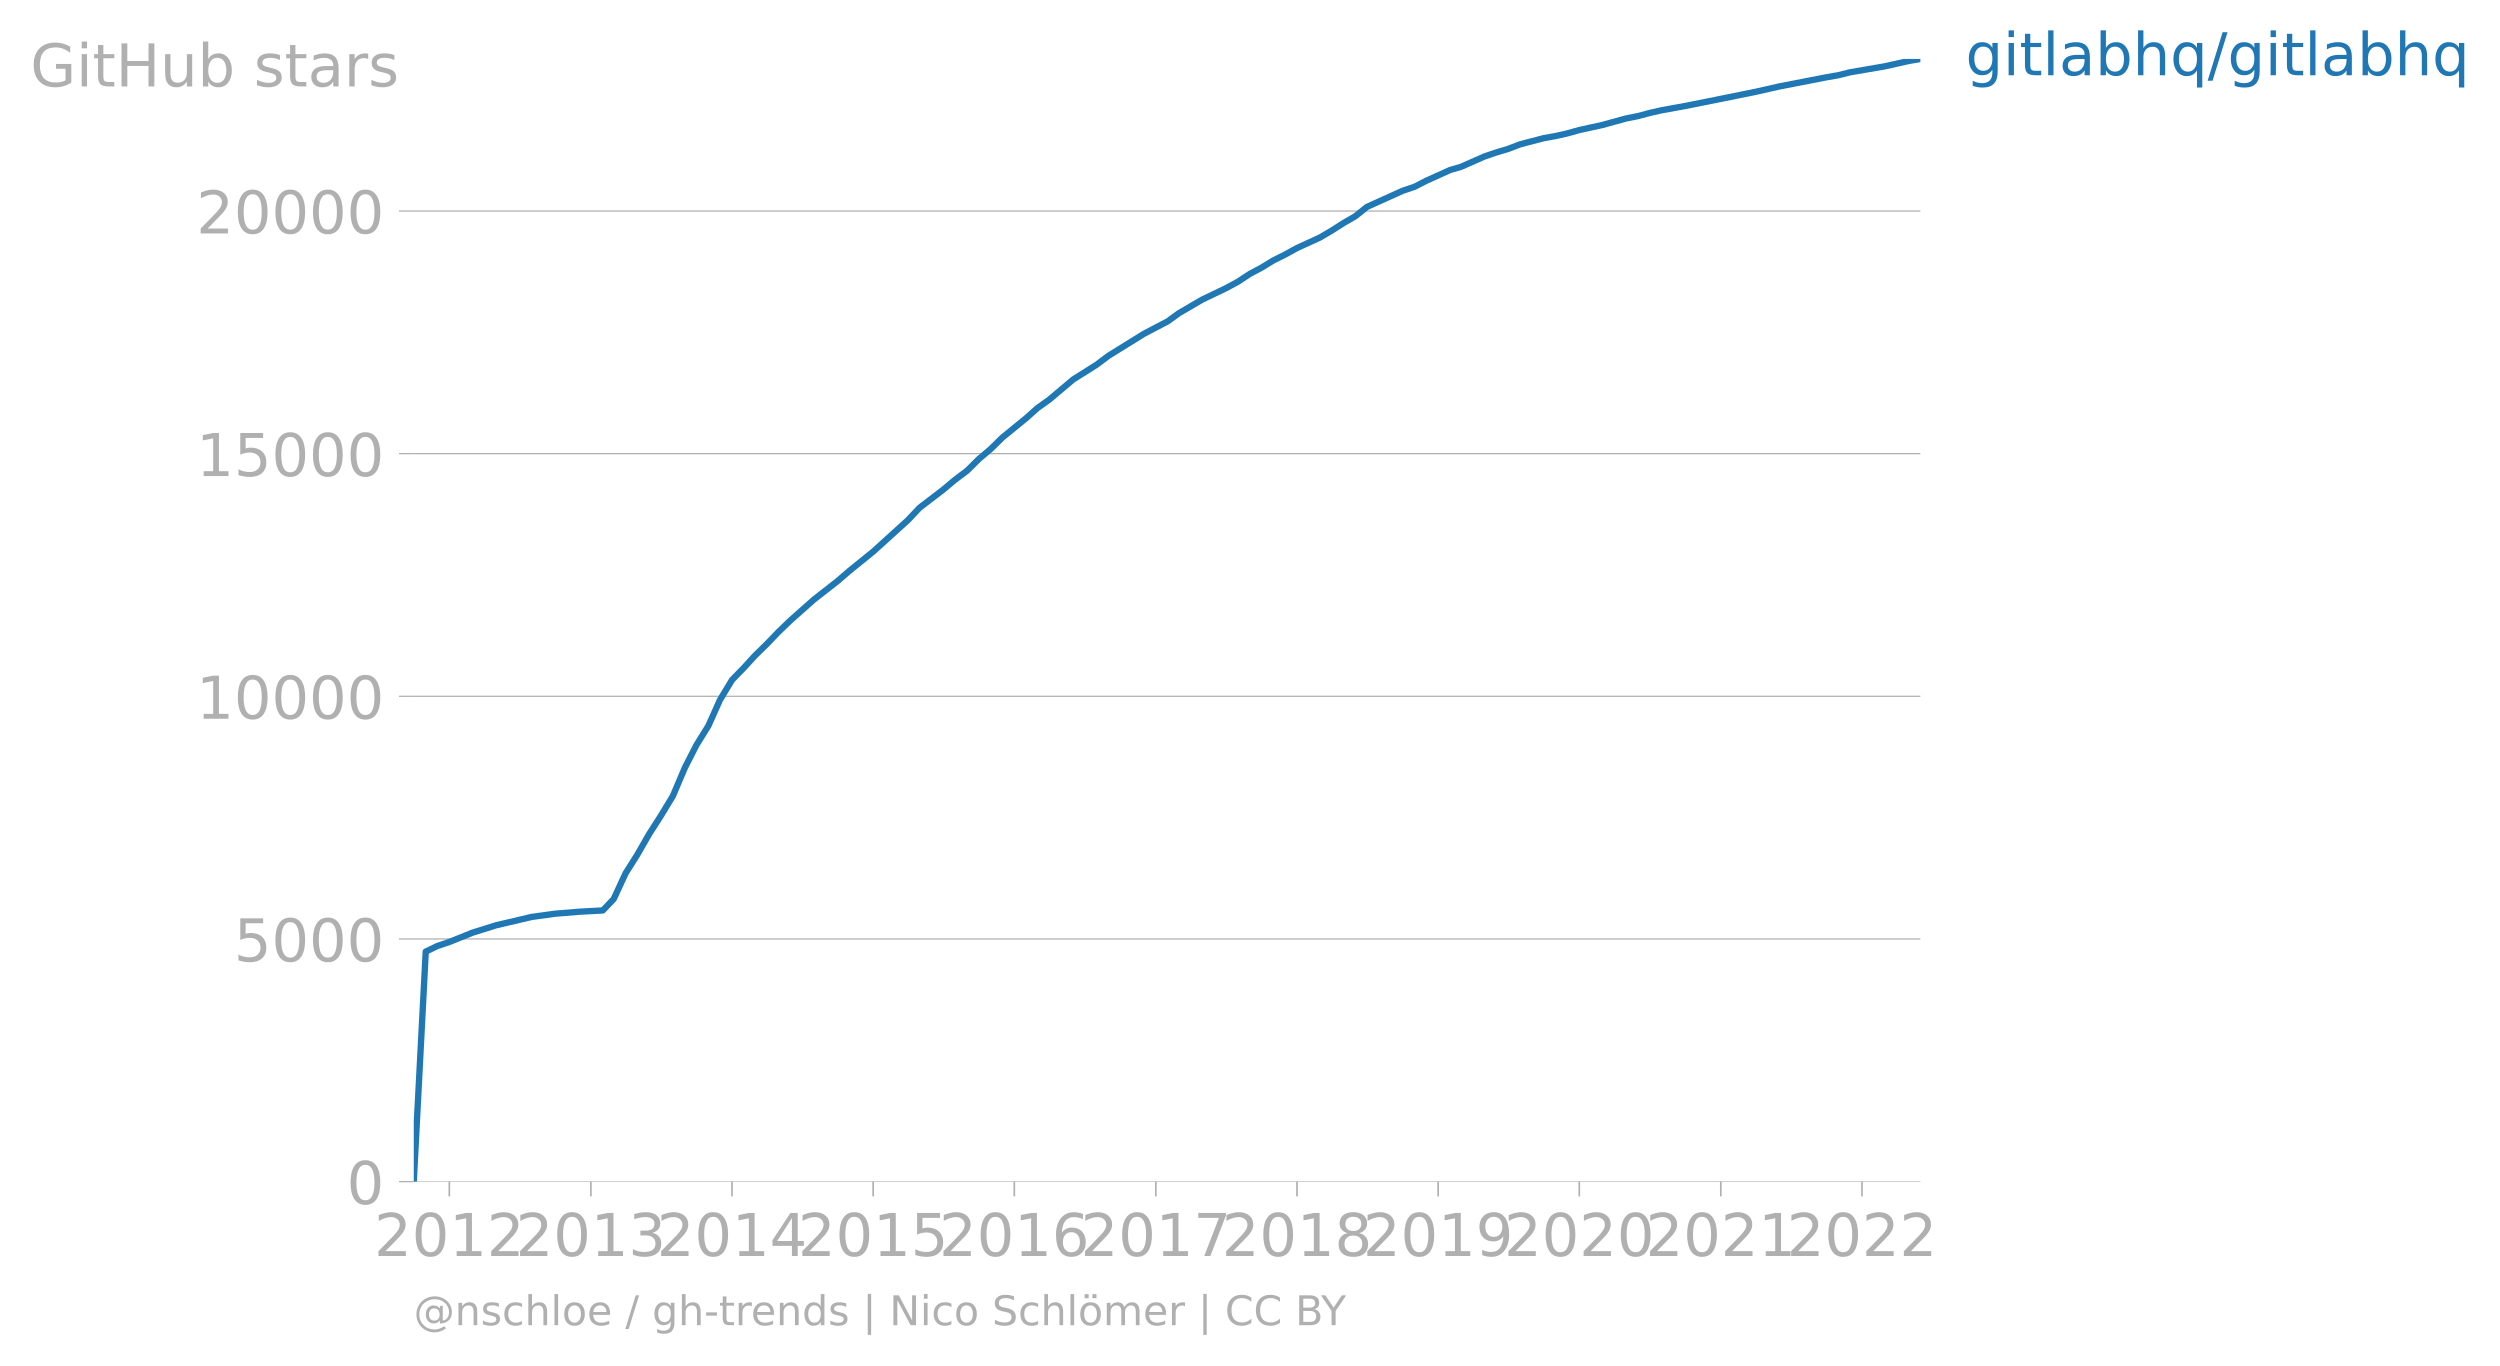
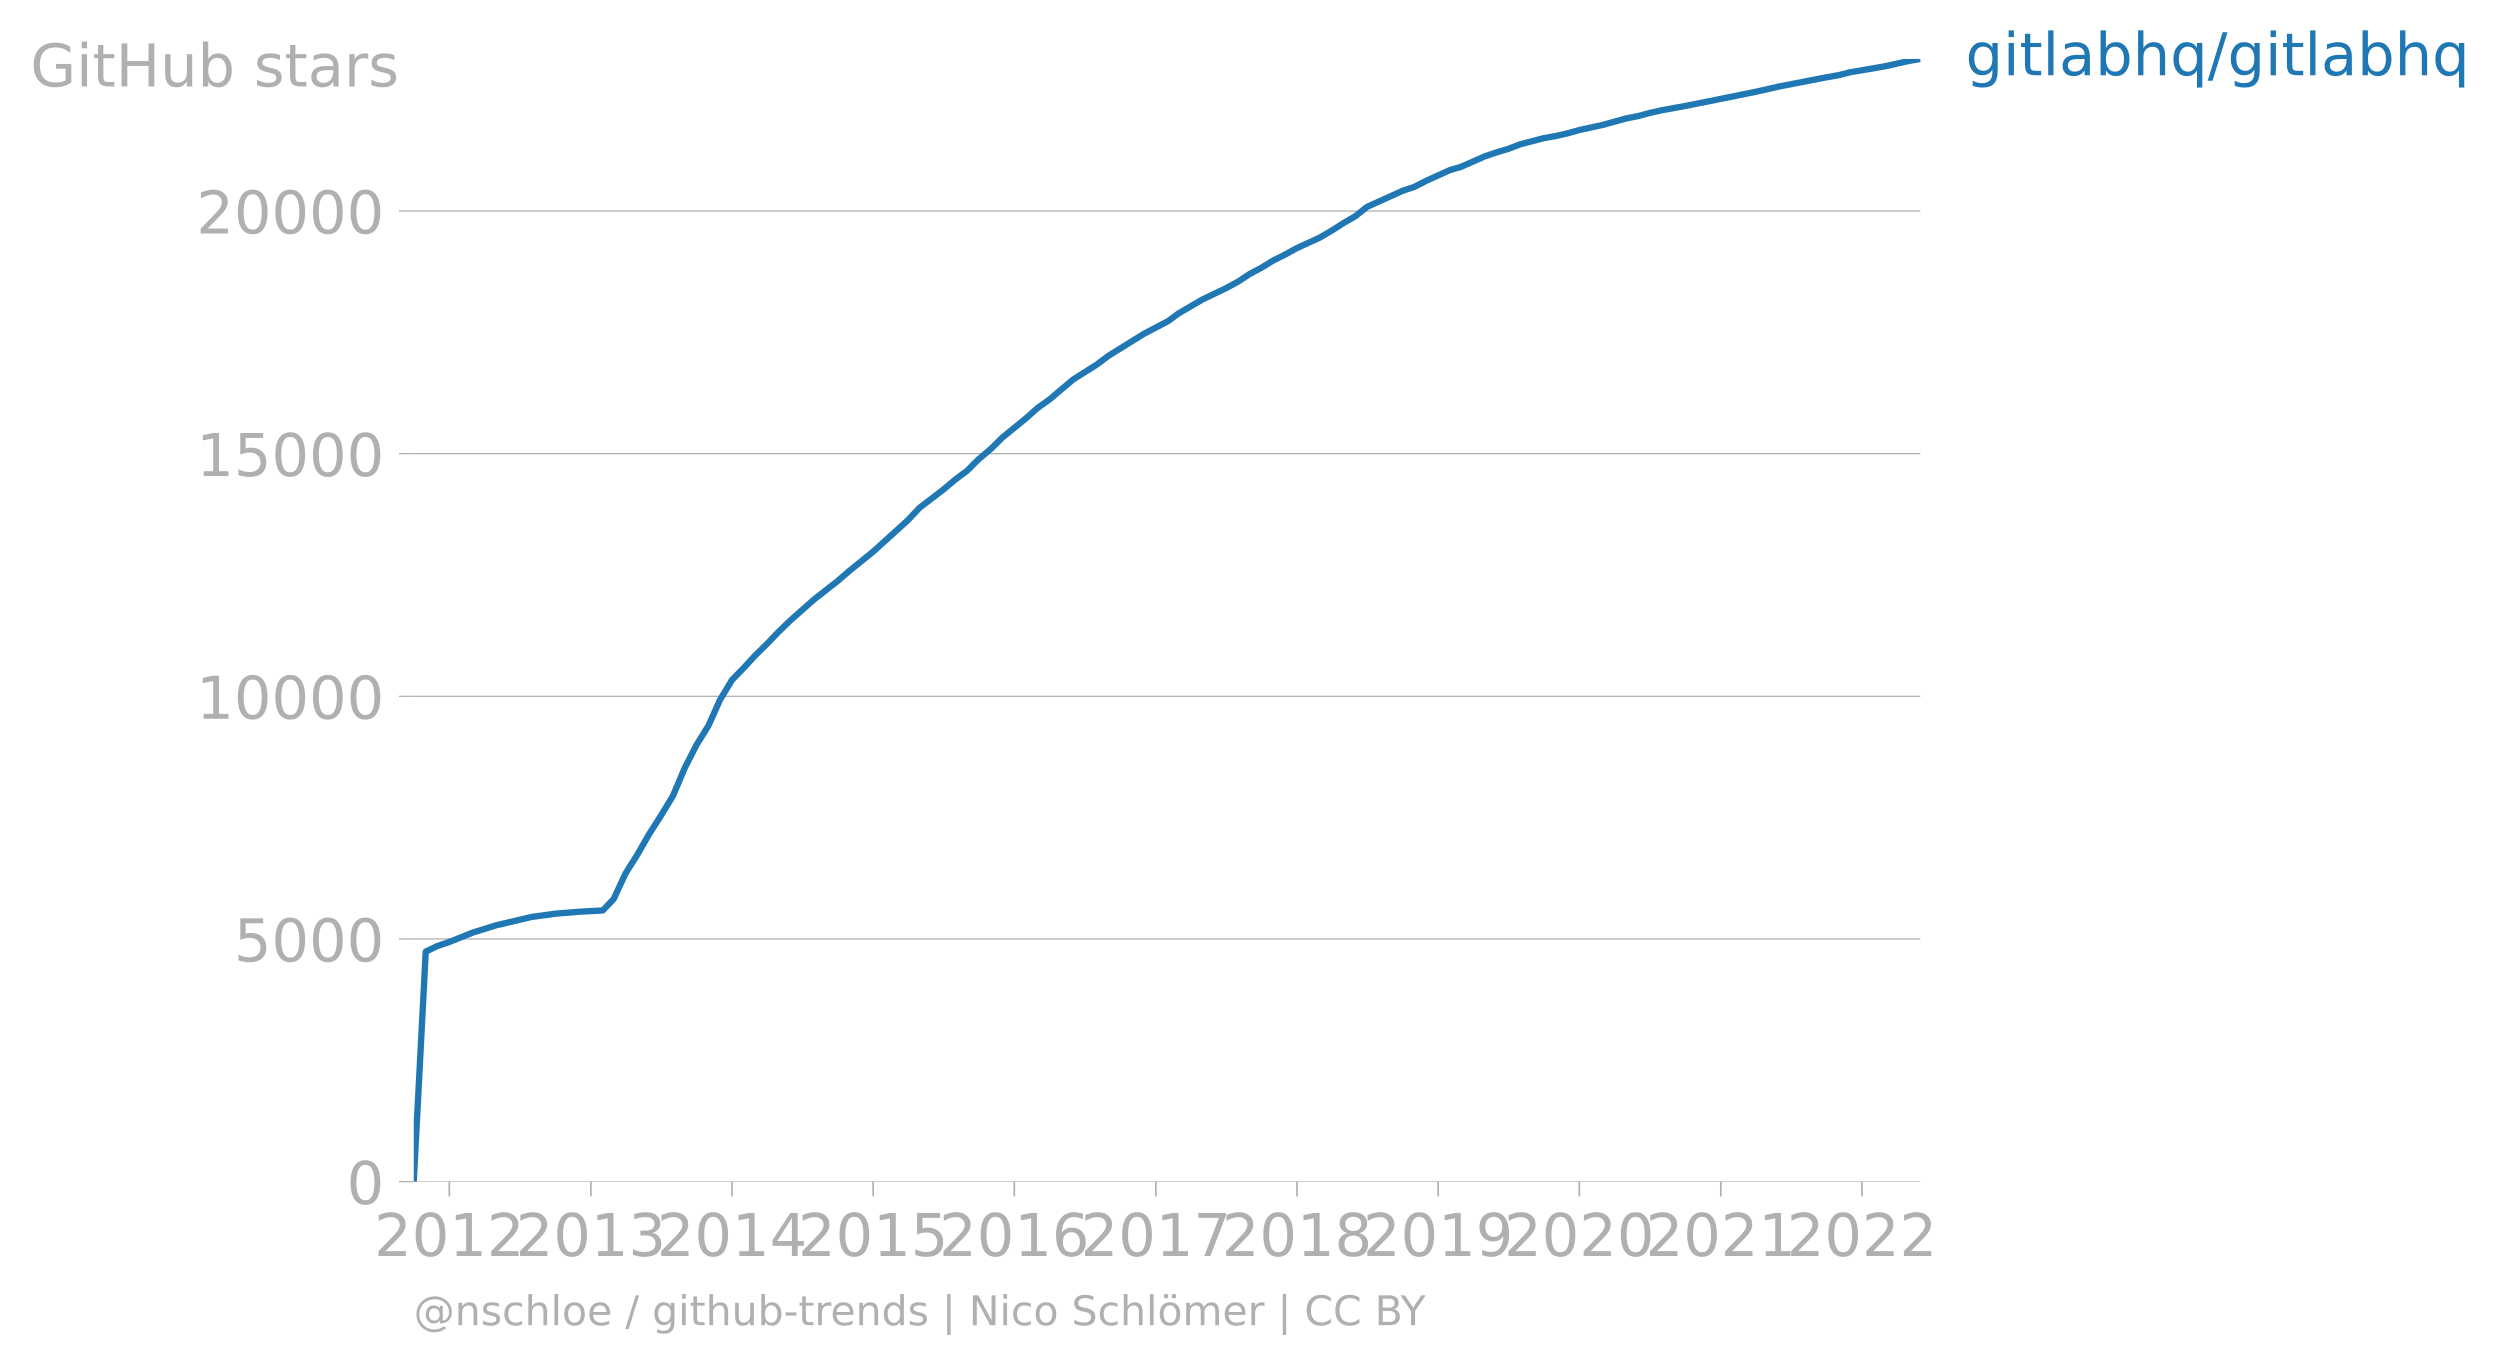
<svg xmlns="http://www.w3.org/2000/svg" xmlns:xlink="http://www.w3.org/1999/xlink" width="790.117" height="431.485" viewBox="0 0 592.588 323.614">
  <defs>
    <style>*{stroke-linejoin:round;stroke-linecap:butt}</style>
  </defs>
  <g id="figure_1">
    <path d="M0 323.614h592.588V0H0v323.614z" style="fill:none" id="patch_1" />
    <g id="axes_1">
      <path d="M98.073 280.087h357.12V13.975H98.073v266.112z" style="fill:none" id="patch_2" />
      <g id="matplotlib.axis_1">
        <g id="xtick_1">
          <g id="line2d_1">
            <defs>
-               <path id="m6d6379a040" d="M0 0v3.5" style="stroke:#b0b0b0;stroke-width:.4" />
-             </defs>
-             <use xlink:href="#m6d6379a040" x="106.506" y="280.087" style="fill:#b0b0b0;stroke:#b0b0b0;stroke-width:.4" />
+               <path id="m452422bfa7" d="M0 0v3.5" style="stroke:#b0b0b0;stroke-width:.4" />
+             </defs>
+             <use xlink:href="#m452422bfa7" x="106.506" y="280.087" style="fill:#b0b0b0;stroke:#b0b0b0;stroke-width:.4" />
          </g>
          <g style="fill:#b0b0b0" transform="matrix(.14 0 0 -.14 88.691 297.724)" id="text_1">
            <defs>
              <path id="DejaVuSans-32" d="M1228 531h2203V0H469v531q359 372 979 998 621 627 780 809 303 340 423 576 121 236 121 464 0 372-261 606-261 235-680 235-297 0-627-103-329-103-704-313v638q381 153 712 231 332 78 607 78 725 0 1156-363 431-362 431-968 0-288-108-546-107-257-392-607-78-91-497-524-418-433-1181-1211z" transform="scale(.01563)" />
              <path id="DejaVuSans-30" d="M2034 4250q-487 0-733-480-245-479-245-1442 0-959 245-1439 246-480 733-480 491 0 736 480 246 480 246 1439 0 963-246 1442-245 480-736 480zm0 500q785 0 1199-621 414-620 414-1801 0-1178-414-1799Q2819-91 2034-91q-784 0-1198 620-414 621-414 1799 0 1181 414 1801 414 621 1198 621z" transform="scale(.01563)" />
              <path id="DejaVuSans-31" d="M794 531h1031v3560L703 3866v575l1116 225h631V531h1031V0H794v531z" transform="scale(.01563)" />
            </defs>
            <use xlink:href="#DejaVuSans-32" />
            <use xlink:href="#DejaVuSans-30" x="63.623" />
            <use xlink:href="#DejaVuSans-31" x="127.246" />
            <use xlink:href="#DejaVuSans-32" x="190.869" />
          </g>
        </g>
        <g id="xtick_2">
-           <use xlink:href="#m6d6379a040" x="140.055" y="280.087" style="fill:#b0b0b0;stroke:#b0b0b0;stroke-width:.4" id="line2d_2" />
+           <use xlink:href="#m452422bfa7" x="140.055" y="280.087" style="fill:#b0b0b0;stroke:#b0b0b0;stroke-width:.4" id="line2d_2" />
          <g style="fill:#b0b0b0" transform="matrix(.14 0 0 -.14 122.24 297.724)" id="text_2">
            <defs>
              <path id="DejaVuSans-33" d="M2597 2516q453-97 707-404 255-306 255-756 0-690-475-1069Q2609-91 1734-91q-293 0-604 58T488 141v609q262-153 574-231 313-78 654-78 593 0 904 234t311 681q0 413-289 645-289 233-804 233h-544v519h569q465 0 712 186t247 536q0 359-255 551-254 193-729 193-260 0-557-57-297-56-653-174v562q360 100 674 150t592 50q719 0 1137-327 419-326 419-882 0-388-222-655t-631-370z" transform="scale(.01563)" />
            </defs>
            <use xlink:href="#DejaVuSans-32" />
            <use xlink:href="#DejaVuSans-30" x="63.623" />
            <use xlink:href="#DejaVuSans-31" x="127.246" />
            <use xlink:href="#DejaVuSans-33" x="190.869" />
          </g>
        </g>
        <g id="xtick_3">
-           <use xlink:href="#m6d6379a040" x="173.512" y="280.087" style="fill:#b0b0b0;stroke:#b0b0b0;stroke-width:.4" id="line2d_3" />
+           <use xlink:href="#m452422bfa7" x="173.512" y="280.087" style="fill:#b0b0b0;stroke:#b0b0b0;stroke-width:.4" id="line2d_3" />
          <g style="fill:#b0b0b0" transform="matrix(.14 0 0 -.14 155.697 297.724)" id="text_3">
            <defs>
              <path id="DejaVuSans-34" d="M2419 4116 825 1625h1594v2491zm-166 550h794V1625h666v-525h-666V0h-628v1100H313v609l1940 2957z" transform="scale(.01563)" />
            </defs>
            <use xlink:href="#DejaVuSans-32" />
            <use xlink:href="#DejaVuSans-30" x="63.623" />
            <use xlink:href="#DejaVuSans-31" x="127.246" />
            <use xlink:href="#DejaVuSans-34" x="190.869" />
          </g>
        </g>
        <g id="xtick_4">
-           <use xlink:href="#m6d6379a040" x="206.969" y="280.087" style="fill:#b0b0b0;stroke:#b0b0b0;stroke-width:.4" id="line2d_4" />
+           <use xlink:href="#m452422bfa7" x="206.969" y="280.087" style="fill:#b0b0b0;stroke:#b0b0b0;stroke-width:.4" id="line2d_4" />
          <g style="fill:#b0b0b0" transform="matrix(.14 0 0 -.14 189.154 297.724)" id="text_4">
            <defs>
              <path id="DejaVuSans-35" d="M691 4666h2478v-532H1269V2991q137 47 274 70 138 23 276 23 781 0 1237-428 457-428 457-1159 0-753-469-1171Q2575-91 1722-91q-294 0-599 50Q819 9 494 109v635q281-153 581-228t634-75q541 0 856 284 316 284 316 772 0 487-316 771-315 285-856 285-253 0-505-56-251-56-513-175v2344z" transform="scale(.01563)" />
            </defs>
            <use xlink:href="#DejaVuSans-32" />
            <use xlink:href="#DejaVuSans-30" x="63.623" />
            <use xlink:href="#DejaVuSans-31" x="127.246" />
            <use xlink:href="#DejaVuSans-35" x="190.869" />
          </g>
        </g>
        <g id="xtick_5">
-           <use xlink:href="#m6d6379a040" x="240.426" y="280.087" style="fill:#b0b0b0;stroke:#b0b0b0;stroke-width:.4" id="line2d_5" />
+           <use xlink:href="#m452422bfa7" x="240.426" y="280.087" style="fill:#b0b0b0;stroke:#b0b0b0;stroke-width:.4" id="line2d_5" />
          <g style="fill:#b0b0b0" transform="matrix(.14 0 0 -.14 222.611 297.724)" id="text_5">
            <defs>
              <path id="DejaVuSans-36" d="M2113 2584q-425 0-674-291-248-290-248-796 0-503 248-796 249-292 674-292t673 292q248 293 248 796 0 506-248 796-248 291-673 291zm1253 1979v-575q-238 112-480 171-242 60-480 60-625 0-955-422-329-422-376-1275 184 272 462 417 279 145 613 145 703 0 1111-427 408-426 408-1160 0-719-425-1154Q2819-91 2113-91q-810 0-1238 620-428 621-428 1799 0 1106 525 1764t1409 658q238 0 480-47t505-140z" transform="scale(.01563)" />
            </defs>
            <use xlink:href="#DejaVuSans-32" />
            <use xlink:href="#DejaVuSans-30" x="63.623" />
            <use xlink:href="#DejaVuSans-31" x="127.246" />
            <use xlink:href="#DejaVuSans-36" x="190.869" />
          </g>
        </g>
        <g id="xtick_6">
-           <use xlink:href="#m6d6379a040" x="273.975" y="280.087" style="fill:#b0b0b0;stroke:#b0b0b0;stroke-width:.4" id="line2d_6" />
+           <use xlink:href="#m452422bfa7" x="273.975" y="280.087" style="fill:#b0b0b0;stroke:#b0b0b0;stroke-width:.4" id="line2d_6" />
          <g style="fill:#b0b0b0" transform="matrix(.14 0 0 -.14 256.16 297.724)" id="text_6">
            <defs>
              <path id="DejaVuSans-37" d="M525 4666h3000v-269L1831 0h-659l1594 4134H525v532z" transform="scale(.01563)" />
            </defs>
            <use xlink:href="#DejaVuSans-32" />
            <use xlink:href="#DejaVuSans-30" x="63.623" />
            <use xlink:href="#DejaVuSans-31" x="127.246" />
            <use xlink:href="#DejaVuSans-37" x="190.869" />
          </g>
        </g>
        <g id="xtick_7">
-           <use xlink:href="#m6d6379a040" x="307.432" y="280.087" style="fill:#b0b0b0;stroke:#b0b0b0;stroke-width:.4" id="line2d_7" />
+           <use xlink:href="#m452422bfa7" x="307.432" y="280.087" style="fill:#b0b0b0;stroke:#b0b0b0;stroke-width:.4" id="line2d_7" />
          <g style="fill:#b0b0b0" transform="matrix(.14 0 0 -.14 289.617 297.724)" id="text_7">
            <defs>
              <path id="DejaVuSans-38" d="M2034 2216q-450 0-708-241-257-241-257-662 0-422 257-663 258-241 708-241t709 242q260 243 260 662 0 421-258 662-257 241-711 241zm-631 268q-406 100-633 378-226 279-226 679 0 559 398 884 399 325 1092 325 697 0 1094-325t397-884q0-400-227-679-226-278-629-378 456-106 710-416 255-309 255-755 0-679-414-1042Q2806-91 2034-91q-771 0-1186 362-414 363-414 1042 0 446 256 755 257 310 713 416zm-231 997q0-362 226-565 227-203 636-203 407 0 636 203 230 203 230 565 0 363-230 566-229 203-636 203-409 0-636-203-226-203-226-566z" transform="scale(.01563)" />
            </defs>
            <use xlink:href="#DejaVuSans-32" />
            <use xlink:href="#DejaVuSans-30" x="63.623" />
            <use xlink:href="#DejaVuSans-31" x="127.246" />
            <use xlink:href="#DejaVuSans-38" x="190.869" />
          </g>
        </g>
        <g id="xtick_8">
-           <use xlink:href="#m6d6379a040" x="340.889" y="280.087" style="fill:#b0b0b0;stroke:#b0b0b0;stroke-width:.4" id="line2d_8" />
+           <use xlink:href="#m452422bfa7" x="340.889" y="280.087" style="fill:#b0b0b0;stroke:#b0b0b0;stroke-width:.4" id="line2d_8" />
          <g style="fill:#b0b0b0" transform="matrix(.14 0 0 -.14 323.074 297.724)" id="text_8">
            <defs>
              <path id="DejaVuSans-39" d="M703 97v575q238-113 481-172 244-59 479-59 625 0 954 420 330 420 377 1277-181-269-460-413-278-144-615-144-700 0-1108 423-408 424-408 1159 0 718 425 1152 425 435 1131 435 810 0 1236-621 427-620 427-1801 0-1103-524-1761Q2575-91 1691-91q-238 0-482 47Q966 3 703 97zm1256 1978q425 0 673 290 249 291 249 798 0 503-249 795-248 292-673 292t-673-292q-248-292-248-795 0-507 248-798 248-290 673-290z" transform="scale(.01563)" />
            </defs>
            <use xlink:href="#DejaVuSans-32" />
            <use xlink:href="#DejaVuSans-30" x="63.623" />
            <use xlink:href="#DejaVuSans-31" x="127.246" />
            <use xlink:href="#DejaVuSans-39" x="190.869" />
          </g>
        </g>
        <g id="xtick_9">
-           <use xlink:href="#m6d6379a040" x="374.346" y="280.087" style="fill:#b0b0b0;stroke:#b0b0b0;stroke-width:.4" id="line2d_9" />
+           <use xlink:href="#m452422bfa7" x="374.346" y="280.087" style="fill:#b0b0b0;stroke:#b0b0b0;stroke-width:.4" id="line2d_9" />
          <g style="fill:#b0b0b0" transform="matrix(.14 0 0 -.14 356.531 297.724)" id="text_9">
            <use xlink:href="#DejaVuSans-32" />
            <use xlink:href="#DejaVuSans-30" x="63.623" />
            <use xlink:href="#DejaVuSans-32" x="127.246" />
            <use xlink:href="#DejaVuSans-30" x="190.869" />
          </g>
        </g>
        <g id="xtick_10">
-           <use xlink:href="#m6d6379a040" x="407.895" y="280.087" style="fill:#b0b0b0;stroke:#b0b0b0;stroke-width:.4" id="line2d_10" />
+           <use xlink:href="#m452422bfa7" x="407.895" y="280.087" style="fill:#b0b0b0;stroke:#b0b0b0;stroke-width:.4" id="line2d_10" />
          <g style="fill:#b0b0b0" transform="matrix(.14 0 0 -.14 390.08 297.724)" id="text_10">
            <use xlink:href="#DejaVuSans-32" />
            <use xlink:href="#DejaVuSans-30" x="63.623" />
            <use xlink:href="#DejaVuSans-32" x="127.246" />
            <use xlink:href="#DejaVuSans-31" x="190.869" />
          </g>
        </g>
        <g id="xtick_11">
-           <use xlink:href="#m6d6379a040" x="441.352" y="280.087" style="fill:#b0b0b0;stroke:#b0b0b0;stroke-width:.4" id="line2d_11" />
+           <use xlink:href="#m452422bfa7" x="441.352" y="280.087" style="fill:#b0b0b0;stroke:#b0b0b0;stroke-width:.4" id="line2d_11" />
          <g style="fill:#b0b0b0" transform="matrix(.14 0 0 -.14 423.537 297.724)" id="text_11">
            <use xlink:href="#DejaVuSans-32" />
            <use xlink:href="#DejaVuSans-30" x="63.623" />
            <use xlink:href="#DejaVuSans-32" x="127.246" />
            <use xlink:href="#DejaVuSans-32" x="190.869" />
          </g>
        </g>
      </g>
      <g id="matplotlib.axis_2">
        <g id="ytick_1">
-           <path d="M98.073 280.087h357.12" clip-path="url(#p3cb514f89e)" style="fill:none;stroke:#b0b0b0;stroke-width:.3;stroke-linecap:square" id="line2d_12" />
+           <path d="M98.073 280.087h357.12" clip-path="url(#p6743af47c4)" style="fill:none;stroke:#b0b0b0;stroke-width:.3;stroke-linecap:square" id="line2d_12" />
          <g id="line2d_13">
            <defs>
-               <path id="mfc9bddc46d" d="M0 0h-3.5" style="stroke:#b0b0b0;stroke-width:.3" />
-             </defs>
-             <use xlink:href="#mfc9bddc46d" x="98.073" y="280.087" style="fill:#b0b0b0;stroke:#b0b0b0;stroke-width:.3" />
+               <path id="m0ff14ba2dc" d="M0 0h-3.5" style="stroke:#b0b0b0;stroke-width:.3" />
+             </defs>
+             <use xlink:href="#m0ff14ba2dc" x="98.073" y="280.087" style="fill:#b0b0b0;stroke:#b0b0b0;stroke-width:.3" />
          </g>
          <use xlink:href="#DejaVuSans-30" style="fill:#b0b0b0" transform="matrix(.14 0 0 -.14 82.166 285.406)" id="text_12" />
        </g>
        <g id="ytick_2">
-           <path d="M98.073 222.569h357.12" clip-path="url(#p3cb514f89e)" style="fill:none;stroke:#b0b0b0;stroke-width:.3;stroke-linecap:square" id="line2d_14" />
-           <use xlink:href="#mfc9bddc46d" x="98.073" y="222.569" style="fill:#b0b0b0;stroke:#b0b0b0;stroke-width:.3" id="line2d_15" />
+           <path d="M98.073 222.569h357.12" clip-path="url(#p6743af47c4)" style="fill:none;stroke:#b0b0b0;stroke-width:.3;stroke-linecap:square" id="line2d_14" />
+           <use xlink:href="#m0ff14ba2dc" x="98.073" y="222.569" style="fill:#b0b0b0;stroke:#b0b0b0;stroke-width:.3" id="line2d_15" />
          <g style="fill:#b0b0b0" transform="matrix(.14 0 0 -.14 55.443 227.888)" id="text_13">
            <use xlink:href="#DejaVuSans-35" />
            <use xlink:href="#DejaVuSans-30" x="63.623" />
            <use xlink:href="#DejaVuSans-30" x="127.246" />
            <use xlink:href="#DejaVuSans-30" x="190.869" />
          </g>
        </g>
        <g id="ytick_3">
-           <path d="M98.073 165.051h357.12" clip-path="url(#p3cb514f89e)" style="fill:none;stroke:#b0b0b0;stroke-width:.3;stroke-linecap:square" id="line2d_16" />
-           <use xlink:href="#mfc9bddc46d" x="98.073" y="165.051" style="fill:#b0b0b0;stroke:#b0b0b0;stroke-width:.3" id="line2d_17" />
+           <path d="M98.073 165.051h357.12" clip-path="url(#p6743af47c4)" style="fill:none;stroke:#b0b0b0;stroke-width:.3;stroke-linecap:square" id="line2d_16" />
+           <use xlink:href="#m0ff14ba2dc" x="98.073" y="165.051" style="fill:#b0b0b0;stroke:#b0b0b0;stroke-width:.3" id="line2d_17" />
          <g style="fill:#b0b0b0" transform="matrix(.14 0 0 -.14 46.536 170.37)" id="text_14">
            <use xlink:href="#DejaVuSans-31" />
            <use xlink:href="#DejaVuSans-30" x="63.623" />
            <use xlink:href="#DejaVuSans-30" x="127.246" />
            <use xlink:href="#DejaVuSans-30" x="190.869" />
            <use xlink:href="#DejaVuSans-30" x="254.492" />
          </g>
        </g>
        <g id="ytick_4">
-           <path d="M98.073 107.533h357.12" clip-path="url(#p3cb514f89e)" style="fill:none;stroke:#b0b0b0;stroke-width:.3;stroke-linecap:square" id="line2d_18" />
-           <use xlink:href="#mfc9bddc46d" x="98.073" y="107.533" style="fill:#b0b0b0;stroke:#b0b0b0;stroke-width:.3" id="line2d_19" />
+           <path d="M98.073 107.533h357.12" clip-path="url(#p6743af47c4)" style="fill:none;stroke:#b0b0b0;stroke-width:.3;stroke-linecap:square" id="line2d_18" />
+           <use xlink:href="#m0ff14ba2dc" x="98.073" y="107.533" style="fill:#b0b0b0;stroke:#b0b0b0;stroke-width:.3" id="line2d_19" />
          <g style="fill:#b0b0b0" transform="matrix(.14 0 0 -.14 46.536 112.852)" id="text_15">
            <use xlink:href="#DejaVuSans-31" />
            <use xlink:href="#DejaVuSans-35" x="63.623" />
            <use xlink:href="#DejaVuSans-30" x="127.246" />
            <use xlink:href="#DejaVuSans-30" x="190.869" />
            <use xlink:href="#DejaVuSans-30" x="254.492" />
          </g>
        </g>
        <g id="ytick_5">
-           <path d="M98.073 50.015h357.12" clip-path="url(#p3cb514f89e)" style="fill:none;stroke:#b0b0b0;stroke-width:.3;stroke-linecap:square" id="line2d_20" />
-           <use xlink:href="#mfc9bddc46d" x="98.073" y="50.015" style="fill:#b0b0b0;stroke:#b0b0b0;stroke-width:.3" id="line2d_21" />
+           <path d="M98.073 50.015h357.12" clip-path="url(#p6743af47c4)" style="fill:none;stroke:#b0b0b0;stroke-width:.3;stroke-linecap:square" id="line2d_20" />
+           <use xlink:href="#m0ff14ba2dc" x="98.073" y="50.015" style="fill:#b0b0b0;stroke:#b0b0b0;stroke-width:.3" id="line2d_21" />
          <g style="fill:#b0b0b0" transform="matrix(.14 0 0 -.14 46.536 55.334)" id="text_16">
            <use xlink:href="#DejaVuSans-32" />
            <use xlink:href="#DejaVuSans-30" x="63.623" />
            <use xlink:href="#DejaVuSans-30" x="127.246" />
            <use xlink:href="#DejaVuSans-30" x="190.869" />
            <use xlink:href="#DejaVuSans-30" x="254.492" />
          </g>
        </g>
        <g style="fill:#b0b0b0" transform="matrix(.14 0 0 -.14 7.2 20.493)" id="text_17">
          <defs>
            <path id="DejaVuSans-47" d="M3809 666v1253H2778v519h1656V434q-365-259-806-392-440-133-940-133-1094 0-1712 639-617 640-617 1780 0 1144 617 1783 618 639 1712 639 456 0 867-113 411-112 758-331v-672q-350 297-744 447t-828 150q-857 0-1287-478-429-478-429-1425 0-944 429-1422 430-478 1287-478 334 0 596 58 263 58 472 180z" transform="scale(.01563)" />
            <path id="DejaVuSans-69" d="M603 3500h575V0H603v3500zm0 1363h575v-729H603v729z" transform="scale(.01563)" />
            <path id="DejaVuSans-74" d="M1172 4494v-994h1184v-447H1172V1153q0-428 117-550t477-122h590V0h-590q-666 0-919 248-253 249-253 905v1900H172v447h422v994h578z" transform="scale(.01563)" />
            <path id="DejaVuSans-48" d="M628 4666h631V2753h2294v1913h631V0h-631v2222H1259V0H628v4666z" transform="scale(.01563)" />
            <path id="DejaVuSans-75" d="M544 1381v2119h575V1403q0-497 193-746 194-248 582-248 465 0 735 297 271 297 271 810v1984h575V0h-575v538q-209-319-486-474-276-155-642-155-603 0-916 375-312 375-312 1097zm1447 2203z" transform="scale(.01563)" />
            <path id="DejaVuSans-62" d="M3116 1747q0 634-261 995t-717 361q-457 0-718-361t-261-995q0-634 261-995t718-361q456 0 717 361t261 995zM1159 2969q182 312 458 463 277 152 661 152 638 0 1036-506 399-506 399-1331T3314 415Q2916-91 2278-91q-384 0-661 152-276 152-458 464V0H581v4863h578V2969z" transform="scale(.01563)" />
            <path id="DejaVuSans-73" d="M2834 3397v-544q-243 125-506 187-262 63-544 63-428 0-642-131t-214-394q0-200 153-314t616-217l197-44q612-131 870-370t258-667q0-488-386-773Q2250-91 1575-91q-281 0-586 55T347 128v594q319-166 628-249 309-82 613-82 406 0 624 139 219 139 219 392 0 234-158 359-157 125-692 241l-200 47q-534 112-772 345-237 233-237 639 0 494 350 762 350 269 994 269 318 0 599-47 282-46 519-140z" transform="scale(.01563)" />
            <path id="DejaVuSans-61" d="M2194 1759q-697 0-966-159t-269-544q0-306 202-486 202-179 548-179 479 0 768 339t289 901v128h-572zm1147 238V0h-575v531q-197-318-491-470T1556-91q-537 0-855 302-317 302-317 808 0 590 395 890 396 300 1180 300h807v57q0 397-261 614t-733 217q-300 0-585-72-284-72-546-216v532q315 122 612 182 297 61 578 61 760 0 1135-394 375-393 375-1193z" transform="scale(.01563)" />
            <path id="DejaVuSans-72" d="M2631 2963q-97 56-211 82-114 27-251 27-488 0-749-317t-261-911V0H581v3500h578v-544q182 319 472 473 291 155 707 155 59 0 131-8 72-7 159-23l3-590z" transform="scale(.01563)" />
          </defs>
          <use xlink:href="#DejaVuSans-47" />
          <use xlink:href="#DejaVuSans-69" x="77.49" />
          <use xlink:href="#DejaVuSans-74" x="105.273" />
          <use xlink:href="#DejaVuSans-48" x="144.482" />
          <use xlink:href="#DejaVuSans-75" x="219.678" />
          <use xlink:href="#DejaVuSans-62" x="283.057" />
          <use xlink:href="#DejaVuSans-20" x="346.533" />
          <use xlink:href="#DejaVuSans-73" x="378.32" />
          <use xlink:href="#DejaVuSans-74" x="430.42" />
          <use xlink:href="#DejaVuSans-61" x="469.629" />
          <use xlink:href="#DejaVuSans-72" x="530.908" />
          <use xlink:href="#DejaVuSans-73" x="572.021" />
        </g>
      </g>
-       <path d="m98.073 280.087 2.842-54.516 2.75-1.334 2.841-.955 5.5-2.209 5.591-1.748 8.433-1.979 5.592-.77 5.591-.46 5.683-.311 2.567-2.704 2.842-6.131 2.75-4.36 2.841-4.946 2.75-4.291 2.841-4.682 2.842-6.695 2.75-5.384 2.842-4.59 2.75-6.143 2.841-4.705 2.842-2.922 2.566-2.806 2.842-2.784 2.75-2.865 2.841-2.738 5.592-4.958 5.591-4.37 2.842-2.451 5.591-4.521 8.25-7.477 2.75-2.922 5.591-4.28 2.842-2.38 2.841-2.13 2.75-2.737 2.842-2.404 2.75-2.703 5.683-4.636 2.658-2.37 2.841-2.036 5.592-4.717 5.591-3.531 2.842-2.129 8.341-5.176 5.683-2.98 2.567-1.875 5.591-3.267 5.592-2.68 2.841-1.53 2.842-1.875 2.75-1.461 2.842-1.737 2.75-1.369 2.841-1.564 5.408-2.474 2.842-1.668 2.75-1.76 2.841-1.645 2.75-2.208 8.433-3.808 2.842-.955 2.75-1.415 5.683-2.565 2.566-.748 5.592-2.462 2.841-.966 2.75-.817 2.842-1.093 5.591-1.46 2.842-.507 2.75-.62 2.841-.795 5.5-1.207 5.591-1.542 2.842-.564 2.75-.736 2.841-.644 5.592-1.012 5.591-1.116 11.092-2.243 5.591-1.266 11.183-2.174 2.842-.495 2.75-.69 8.25-1.415 5.59-1.254 2.842-.494h0" clip-path="url(#p3cb514f89e)" style="fill:none;stroke:#1f77b4;stroke-width:1.5;stroke-linecap:square" id="line2d_22" />
+       <path d="m98.073 280.087 2.842-54.516 2.75-1.334 2.841-.955 5.5-2.209 5.591-1.748 8.433-1.979 5.592-.77 5.591-.46 5.683-.311 2.567-2.704 2.842-6.131 2.75-4.36 2.841-4.946 2.75-4.291 2.841-4.682 2.842-6.695 2.75-5.384 2.842-4.59 2.75-6.143 2.841-4.705 2.842-2.922 2.566-2.806 2.842-2.784 2.75-2.865 2.841-2.738 5.592-4.958 5.591-4.37 2.842-2.451 5.591-4.521 8.25-7.477 2.75-2.922 5.591-4.28 2.842-2.38 2.841-2.13 2.75-2.737 2.842-2.404 2.75-2.703 5.683-4.636 2.658-2.37 2.841-2.036 5.592-4.717 5.591-3.531 2.842-2.129 8.341-5.176 5.683-2.98 2.567-1.875 5.591-3.267 5.592-2.68 2.841-1.53 2.842-1.875 2.75-1.461 2.842-1.737 2.75-1.369 2.841-1.564 5.408-2.474 2.842-1.668 2.75-1.76 2.841-1.645 2.75-2.208 8.433-3.808 2.842-.955 2.75-1.415 5.683-2.565 2.566-.748 5.592-2.462 2.841-.966 2.75-.817 2.842-1.093 5.591-1.46 2.842-.507 2.75-.62 2.841-.795 5.5-1.207 5.591-1.542 2.842-.564 2.75-.736 2.841-.644 5.592-1.012 5.591-1.116 11.092-2.243 5.591-1.266 11.183-2.174 2.842-.495 2.75-.69 8.25-1.415 5.59-1.254 2.842-.494h0" clip-path="url(#p6743af47c4)" style="fill:none;stroke:#1f77b4;stroke-width:1.5;stroke-linecap:square" id="line2d_22" />
      <g style="fill:#1f77b4" transform="matrix(.14 0 0 -.14 465.907 17.838)" id="text_18">
        <defs>
          <path id="DejaVuSans-67" d="M2906 1791q0 625-258 968-257 344-723 344-462 0-720-344-258-343-258-968 0-622 258-966t720-344q466 0 723 344 258 344 258 966zm575-1357q0-893-397-1329-396-436-1215-436-303 0-572 45t-522 139v559q253-137 500-202 247-66 503-66 566 0 847 295t281 892v285q-178-310-456-463T1784 0Q1141 0 747 490 353 981 353 1791q0 812 394 1302 394 491 1037 491 388 0 666-153t456-462v531h575V434z" transform="scale(.01563)" />
          <path id="DejaVuSans-6c" d="M603 4863h575V0H603v4863z" transform="scale(.01563)" />
          <path id="DejaVuSans-68" d="M3513 2113V0h-575v2094q0 497-194 743-194 247-581 247-466 0-735-297-269-296-269-809V0H581v4863h578V2956q207 316 486 472 280 156 646 156 603 0 912-373 310-373 310-1098z" transform="scale(.01563)" />
          <path id="DejaVuSans-71" d="M947 1747q0-634 261-995t717-361q456 0 718 361 263 361 263 995t-263 995q-262 361-718 361t-717-361q-261-361-261-995zM2906 525q-181-312-458-464-276-152-664-152-634 0-1033 506-398 507-398 1332t398 1331q399 506 1033 506 388 0 664-152 277-151 458-463v531h575v-4831h-575V525z" transform="scale(.01563)" />
          <path id="DejaVuSans-2f" d="M1625 4666h531L531-594H0l1625 5260z" transform="scale(.01563)" />
        </defs>
        <use xlink:href="#DejaVuSans-67" />
        <use xlink:href="#DejaVuSans-69" x="63.477" />
        <use xlink:href="#DejaVuSans-74" x="91.26" />
        <use xlink:href="#DejaVuSans-6c" x="130.469" />
        <use xlink:href="#DejaVuSans-61" x="158.252" />
        <use xlink:href="#DejaVuSans-62" x="219.531" />
        <use xlink:href="#DejaVuSans-68" x="283.008" />
        <use xlink:href="#DejaVuSans-71" x="346.387" />
        <use xlink:href="#DejaVuSans-2f" x="409.863" />
        <use xlink:href="#DejaVuSans-67" x="443.555" />
        <use xlink:href="#DejaVuSans-69" x="507.031" />
        <use xlink:href="#DejaVuSans-74" x="534.814" />
        <use xlink:href="#DejaVuSans-6c" x="574.023" />
        <use xlink:href="#DejaVuSans-61" x="601.807" />
        <use xlink:href="#DejaVuSans-62" x="663.086" />
        <use xlink:href="#DejaVuSans-68" x="726.563" />
        <use xlink:href="#DejaVuSans-71" x="789.941" />
      </g>
      <g style="fill:#b0b0b0" transform="matrix(.09716 0 0 -.09716 98.073 314.123)" id="text_19">
        <defs>
          <path id="DejaVuSans-40" d="M2381 1678q0-447 222-702 222-254 610-254 384 0 604 256 221 256 221 700 0 438-225 695-225 258-607 258-378 0-602-256-223-256-223-697zm1703-934q-187-241-429-355t-564-114q-538 0-874 389t-336 1014q0 625 337 1015 338 391 873 391 322 0 565-117 244-117 428-354v409h447V722q457 69 714 417 258 349 258 902 0 334-99 628-98 294-298 544-325 409-792 626t-1017 217q-384 0-738-102-353-101-653-301-490-319-767-836-276-517-276-1120 0-497 179-932 180-434 521-765 328-325 759-495 431-171 922-171 403 0 792 136t714 389l281-347q-390-303-851-464t-936-161q-578 0-1091 205-512 205-912 595Q841 78 631 592q-209 514-209 1105 0 569 212 1084 213 516 607 907 403 396 931 607t1119 211q662 0 1229-272 568-271 952-771 234-307 357-666 124-359 124-744 0-822-497-1297T4084 263v481z" transform="scale(.01563)" />
          <path id="DejaVuSans-6e" d="M3513 2113V0h-575v2094q0 497-194 743-194 247-581 247-466 0-735-297-269-296-269-809V0H581v3500h578v-544q207 316 486 472 280 156 646 156 603 0 912-373 310-373 310-1098z" transform="scale(.01563)" />
          <path id="DejaVuSans-63" d="M3122 3366v-538q-244 135-489 202t-495 67q-560 0-870-355-309-354-309-995t309-996q310-354 870-354 250 0 495 67t489 202V134Q2881 22 2623-34q-257-57-548-57-791 0-1257 497-465 497-465 1341 0 856 470 1346 471 491 1290 491 265 0 518-55 253-54 491-163z" transform="scale(.01563)" />
          <path id="DejaVuSans-6f" d="M1959 3097q-462 0-731-361t-269-989q0-628 267-989 268-361 733-361 460 0 728 362 269 363 269 988 0 622-269 986-268 364-728 364zm0 487q750 0 1178-488 429-487 429-1349 0-859-429-1349Q2709-91 1959-91q-753 0-1180 489-426 490-426 1349 0 862 426 1349 427 488 1180 488z" transform="scale(.01563)" />
          <path id="DejaVuSans-65" d="M3597 1894v-281H953q38-594 358-905t892-311q331 0 642 81t618 244V178Q3153 47 2828-22t-659-69q-838 0-1327 487-489 488-489 1320 0 859 464 1363 464 505 1252 505 706 0 1117-455 411-454 411-1235zm-575 169q-6 471-264 752-258 282-683 282-481 0-770-272t-333-766l2050 4z" transform="scale(.01563)" />
          <path id="DejaVuSans-2d" d="M313 2009h1684v-512H313v512z" transform="scale(.01563)" />
          <path id="DejaVuSans-64" d="M2906 2969v1894h575V0h-575v525q-181-312-458-464-276-152-664-152-634 0-1033 506-398 507-398 1332t398 1331q399 506 1033 506 388 0 664-152 277-151 458-463zM947 1747q0-634 261-995t717-361q456 0 718 361 263 361 263 995t-263 995q-262 361-718 361t-717-361q-261-361-261-995z" transform="scale(.01563)" />
          <path id="DejaVuSans-7c" d="M1344 4891v-6400H813v6400h531z" transform="scale(.01563)" />
          <path id="DejaVuSans-4e" d="M628 4666h850L3547 763v3903h612V0h-850L1241 3903V0H628v4666z" transform="scale(.01563)" />
          <path id="DejaVuSans-53" d="M3425 4513v-616q-359 172-678 256-319 85-616 85-515 0-795-200t-280-569q0-310 186-468 186-157 705-254l381-78q706-135 1042-474t336-907q0-679-455-1029Q2797-91 1919-91q-331 0-705 75-373 75-773 222v650q384-215 753-325 369-109 725-109 540 0 834 212 294 213 294 607 0 343-211 537t-692 291l-385 75q-706 140-1022 440-315 300-315 835 0 619 436 975t1201 356q329 0 669-60 341-59 697-177z" transform="scale(.01563)" />
          <path id="DejaVuSans-f6" d="M1959 3097q-462 0-731-361t-269-989q0-628 267-989 268-361 733-361 460 0 728 362 269 363 269 988 0 622-269 986-268 364-728 364zm0 487q750 0 1178-488 429-487 429-1349 0-859-429-1349Q2709-91 1959-91q-753 0-1180 489-426 490-426 1349 0 862 426 1349 427 488 1180 488zm295 1266h634v-631h-634v631zm-1222 0h634v-631h-634v631z" transform="scale(.01563)" />
          <path id="DejaVuSans-6d" d="M3328 2828q216 388 516 572t706 184q547 0 844-383 297-382 297-1088V0h-578v2094q0 503-179 746-178 244-543 244-447 0-707-297-259-296-259-809V0h-578v2094q0 506-178 748t-550 242q-441 0-701-298-259-298-259-808V0H581v3500h578v-544q197 322 472 475t653 153q382 0 649-194 267-193 395-562z" transform="scale(.01563)" />
          <path id="DejaVuSans-43" d="M4122 4306v-665q-319 297-680 443-361 147-767 147-800 0-1225-489t-425-1414q0-922 425-1411t1225-489q406 0 767 147t680 444V359q-331-225-702-338-370-112-782-112-1060 0-1670 648-609 649-609 1771 0 1125 609 1773 610 649 1670 649 418 0 788-111 371-111 696-333z" transform="scale(.01563)" />
          <path id="DejaVuSans-42" d="M1259 2228V519h1013q509 0 754 211 246 211 246 645 0 438-246 645-245 208-754 208H1259zm0 1919V2741h935q462 0 688 173 227 174 227 530 0 353-227 528-226 175-688 175h-935zm-631 519h1613q722 0 1112-300 391-300 391-853 0-429-200-682t-588-315q466-100 724-418 258-317 258-792 0-625-425-966Q3088 0 2303 0H628v4666z" transform="scale(.01563)" />
          <path id="DejaVuSans-59" d="M-13 4666h679l1293-1919 1285 1919h678L2272 2222V0h-634v2222L-13 4666z" transform="scale(.01563)" />
        </defs>
        <use xlink:href="#DejaVuSans-40" />
        <use xlink:href="#DejaVuSans-6e" x="100" />
        <use xlink:href="#DejaVuSans-73" x="163.379" />
        <use xlink:href="#DejaVuSans-63" x="215.479" />
        <use xlink:href="#DejaVuSans-68" x="270.459" />
        <use xlink:href="#DejaVuSans-6c" x="333.838" />
        <use xlink:href="#DejaVuSans-6f" x="361.621" />
        <use xlink:href="#DejaVuSans-65" x="422.803" />
        <use xlink:href="#DejaVuSans-20" x="484.326" />
        <use xlink:href="#DejaVuSans-2f" x="516.113" />
        <use xlink:href="#DejaVuSans-20" x="549.805" />
        <use xlink:href="#DejaVuSans-67" x="581.592" />
-         <use xlink:href="#DejaVuSans-68" x="645.068" />
-         <use xlink:href="#DejaVuSans-2d" x="708.447" />
-         <use xlink:href="#DejaVuSans-74" x="744.531" />
-         <use xlink:href="#DejaVuSans-72" x="783.74" />
-         <use xlink:href="#DejaVuSans-65" x="822.604" />
-         <use xlink:href="#DejaVuSans-6e" x="884.127" />
-         <use xlink:href="#DejaVuSans-64" x="947.506" />
-         <use xlink:href="#DejaVuSans-73" x="1010.982" />
-         <use xlink:href="#DejaVuSans-20" x="1063.082" />
-         <use xlink:href="#DejaVuSans-7c" x="1094.869" />
-         <use xlink:href="#DejaVuSans-20" x="1128.561" />
-         <use xlink:href="#DejaVuSans-4e" x="1160.348" />
-         <use xlink:href="#DejaVuSans-69" x="1235.152" />
-         <use xlink:href="#DejaVuSans-63" x="1262.936" />
-         <use xlink:href="#DejaVuSans-6f" x="1317.916" />
-         <use xlink:href="#DejaVuSans-20" x="1379.098" />
-         <use xlink:href="#DejaVuSans-53" x="1410.885" />
-         <use xlink:href="#DejaVuSans-63" x="1474.361" />
-         <use xlink:href="#DejaVuSans-68" x="1529.342" />
-         <use xlink:href="#DejaVuSans-6c" x="1592.721" />
-         <use xlink:href="#DejaVuSans-f6" x="1620.504" />
-         <use xlink:href="#DejaVuSans-6d" x="1681.686" />
-         <use xlink:href="#DejaVuSans-65" x="1779.098" />
-         <use xlink:href="#DejaVuSans-72" x="1840.621" />
-         <use xlink:href="#DejaVuSans-20" x="1881.734" />
-         <use xlink:href="#DejaVuSans-7c" x="1913.521" />
-         <use xlink:href="#DejaVuSans-20" x="1947.213" />
-         <use xlink:href="#DejaVuSans-43" x="1979" />
-         <use xlink:href="#DejaVuSans-43" x="2048.824" />
-         <use xlink:href="#DejaVuSans-20" x="2118.648" />
-         <use xlink:href="#DejaVuSans-42" x="2150.436" />
-         <use xlink:href="#DejaVuSans-59" x="2213.539" />
+         <use xlink:href="#DejaVuSans-69" x="645.068" />
+         <use xlink:href="#DejaVuSans-74" x="672.852" />
+         <use xlink:href="#DejaVuSans-68" x="712.061" />
+         <use xlink:href="#DejaVuSans-75" x="775.439" />
+         <use xlink:href="#DejaVuSans-62" x="838.818" />
+         <use xlink:href="#DejaVuSans-2d" x="902.295" />
+         <use xlink:href="#DejaVuSans-74" x="938.379" />
+         <use xlink:href="#DejaVuSans-72" x="977.588" />
+         <use xlink:href="#DejaVuSans-65" x="1016.451" />
+         <use xlink:href="#DejaVuSans-6e" x="1077.975" />
+         <use xlink:href="#DejaVuSans-64" x="1141.354" />
+         <use xlink:href="#DejaVuSans-73" x="1204.83" />
+         <use xlink:href="#DejaVuSans-20" x="1256.93" />
+         <use xlink:href="#DejaVuSans-7c" x="1288.717" />
+         <use xlink:href="#DejaVuSans-20" x="1322.408" />
+         <use xlink:href="#DejaVuSans-4e" x="1354.195" />
+         <use xlink:href="#DejaVuSans-69" x="1429" />
+         <use xlink:href="#DejaVuSans-63" x="1456.783" />
+         <use xlink:href="#DejaVuSans-6f" x="1511.764" />
+         <use xlink:href="#DejaVuSans-20" x="1572.945" />
+         <use xlink:href="#DejaVuSans-53" x="1604.732" />
+         <use xlink:href="#DejaVuSans-63" x="1668.209" />
+         <use xlink:href="#DejaVuSans-68" x="1723.189" />
+         <use xlink:href="#DejaVuSans-6c" x="1786.568" />
+         <use xlink:href="#DejaVuSans-f6" x="1814.352" />
+         <use xlink:href="#DejaVuSans-6d" x="1875.533" />
+         <use xlink:href="#DejaVuSans-65" x="1972.945" />
+         <use xlink:href="#DejaVuSans-72" x="2034.469" />
+         <use xlink:href="#DejaVuSans-20" x="2075.582" />
+         <use xlink:href="#DejaVuSans-7c" x="2107.369" />
+         <use xlink:href="#DejaVuSans-20" x="2141.061" />
+         <use xlink:href="#DejaVuSans-43" x="2172.848" />
+         <use xlink:href="#DejaVuSans-43" x="2242.672" />
+         <use xlink:href="#DejaVuSans-20" x="2312.496" />
+         <use xlink:href="#DejaVuSans-42" x="2344.283" />
+         <use xlink:href="#DejaVuSans-59" x="2407.387" />
      </g>
    </g>
  </g>
  <defs>
-     <clipPath id="p3cb514f89e">
+     <clipPath id="p6743af47c4">
      <path d="M98.073 13.975h357.12v266.112H98.073z" />
    </clipPath>
  </defs>
</svg>
